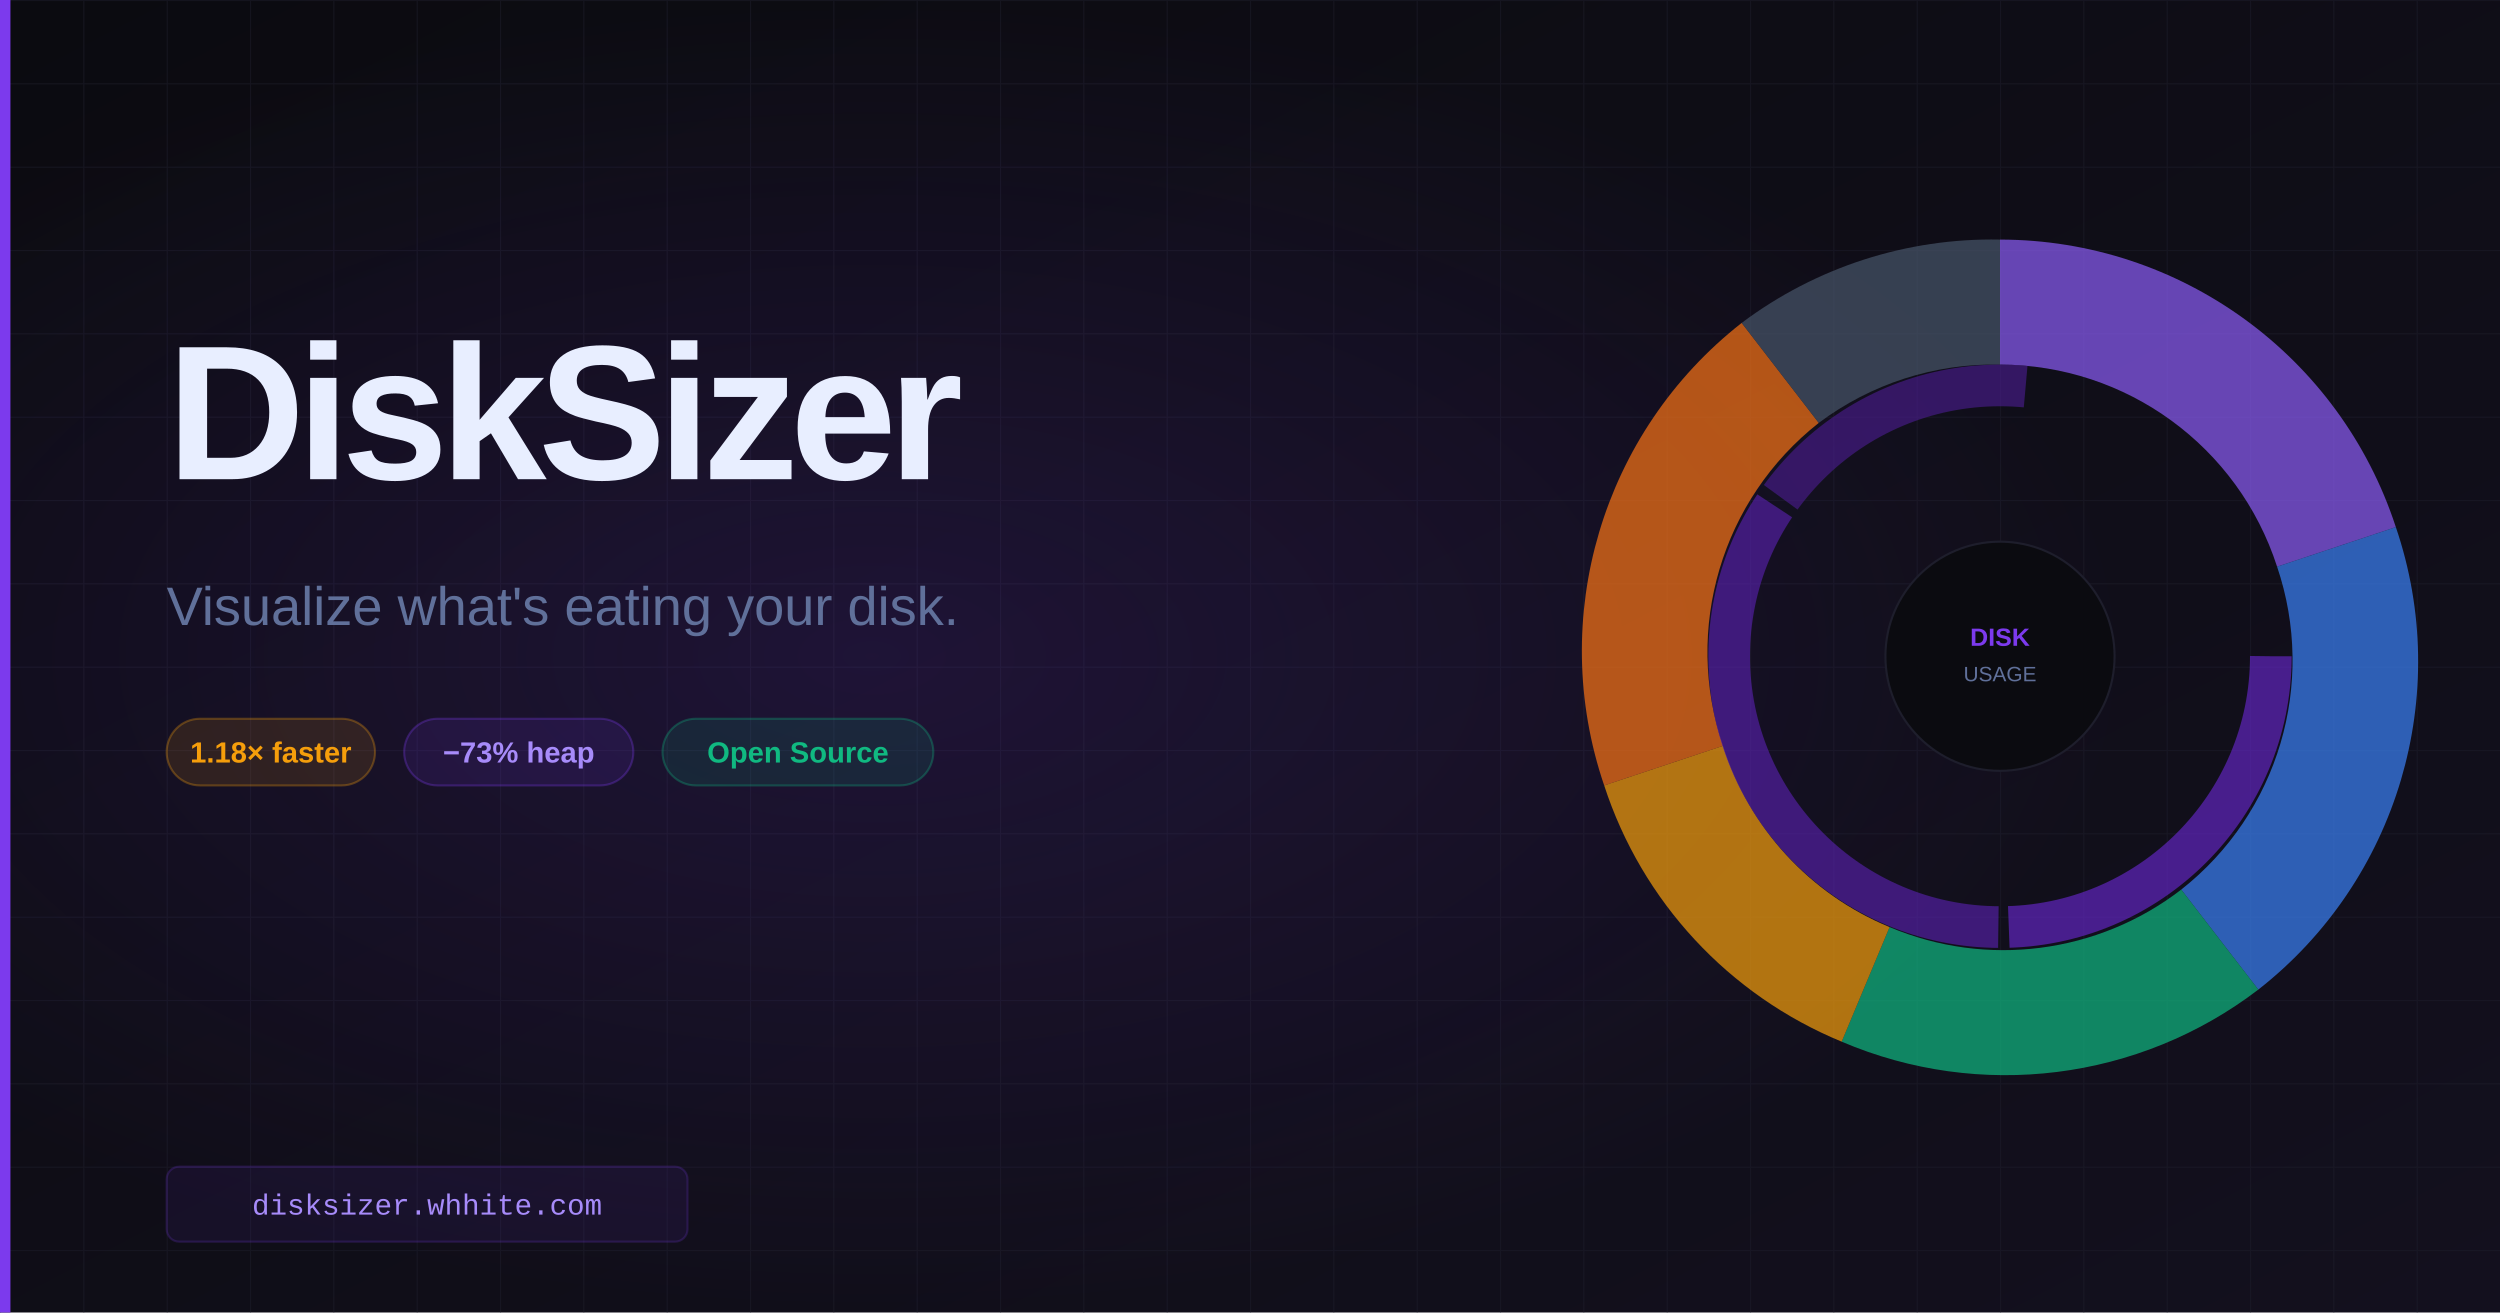
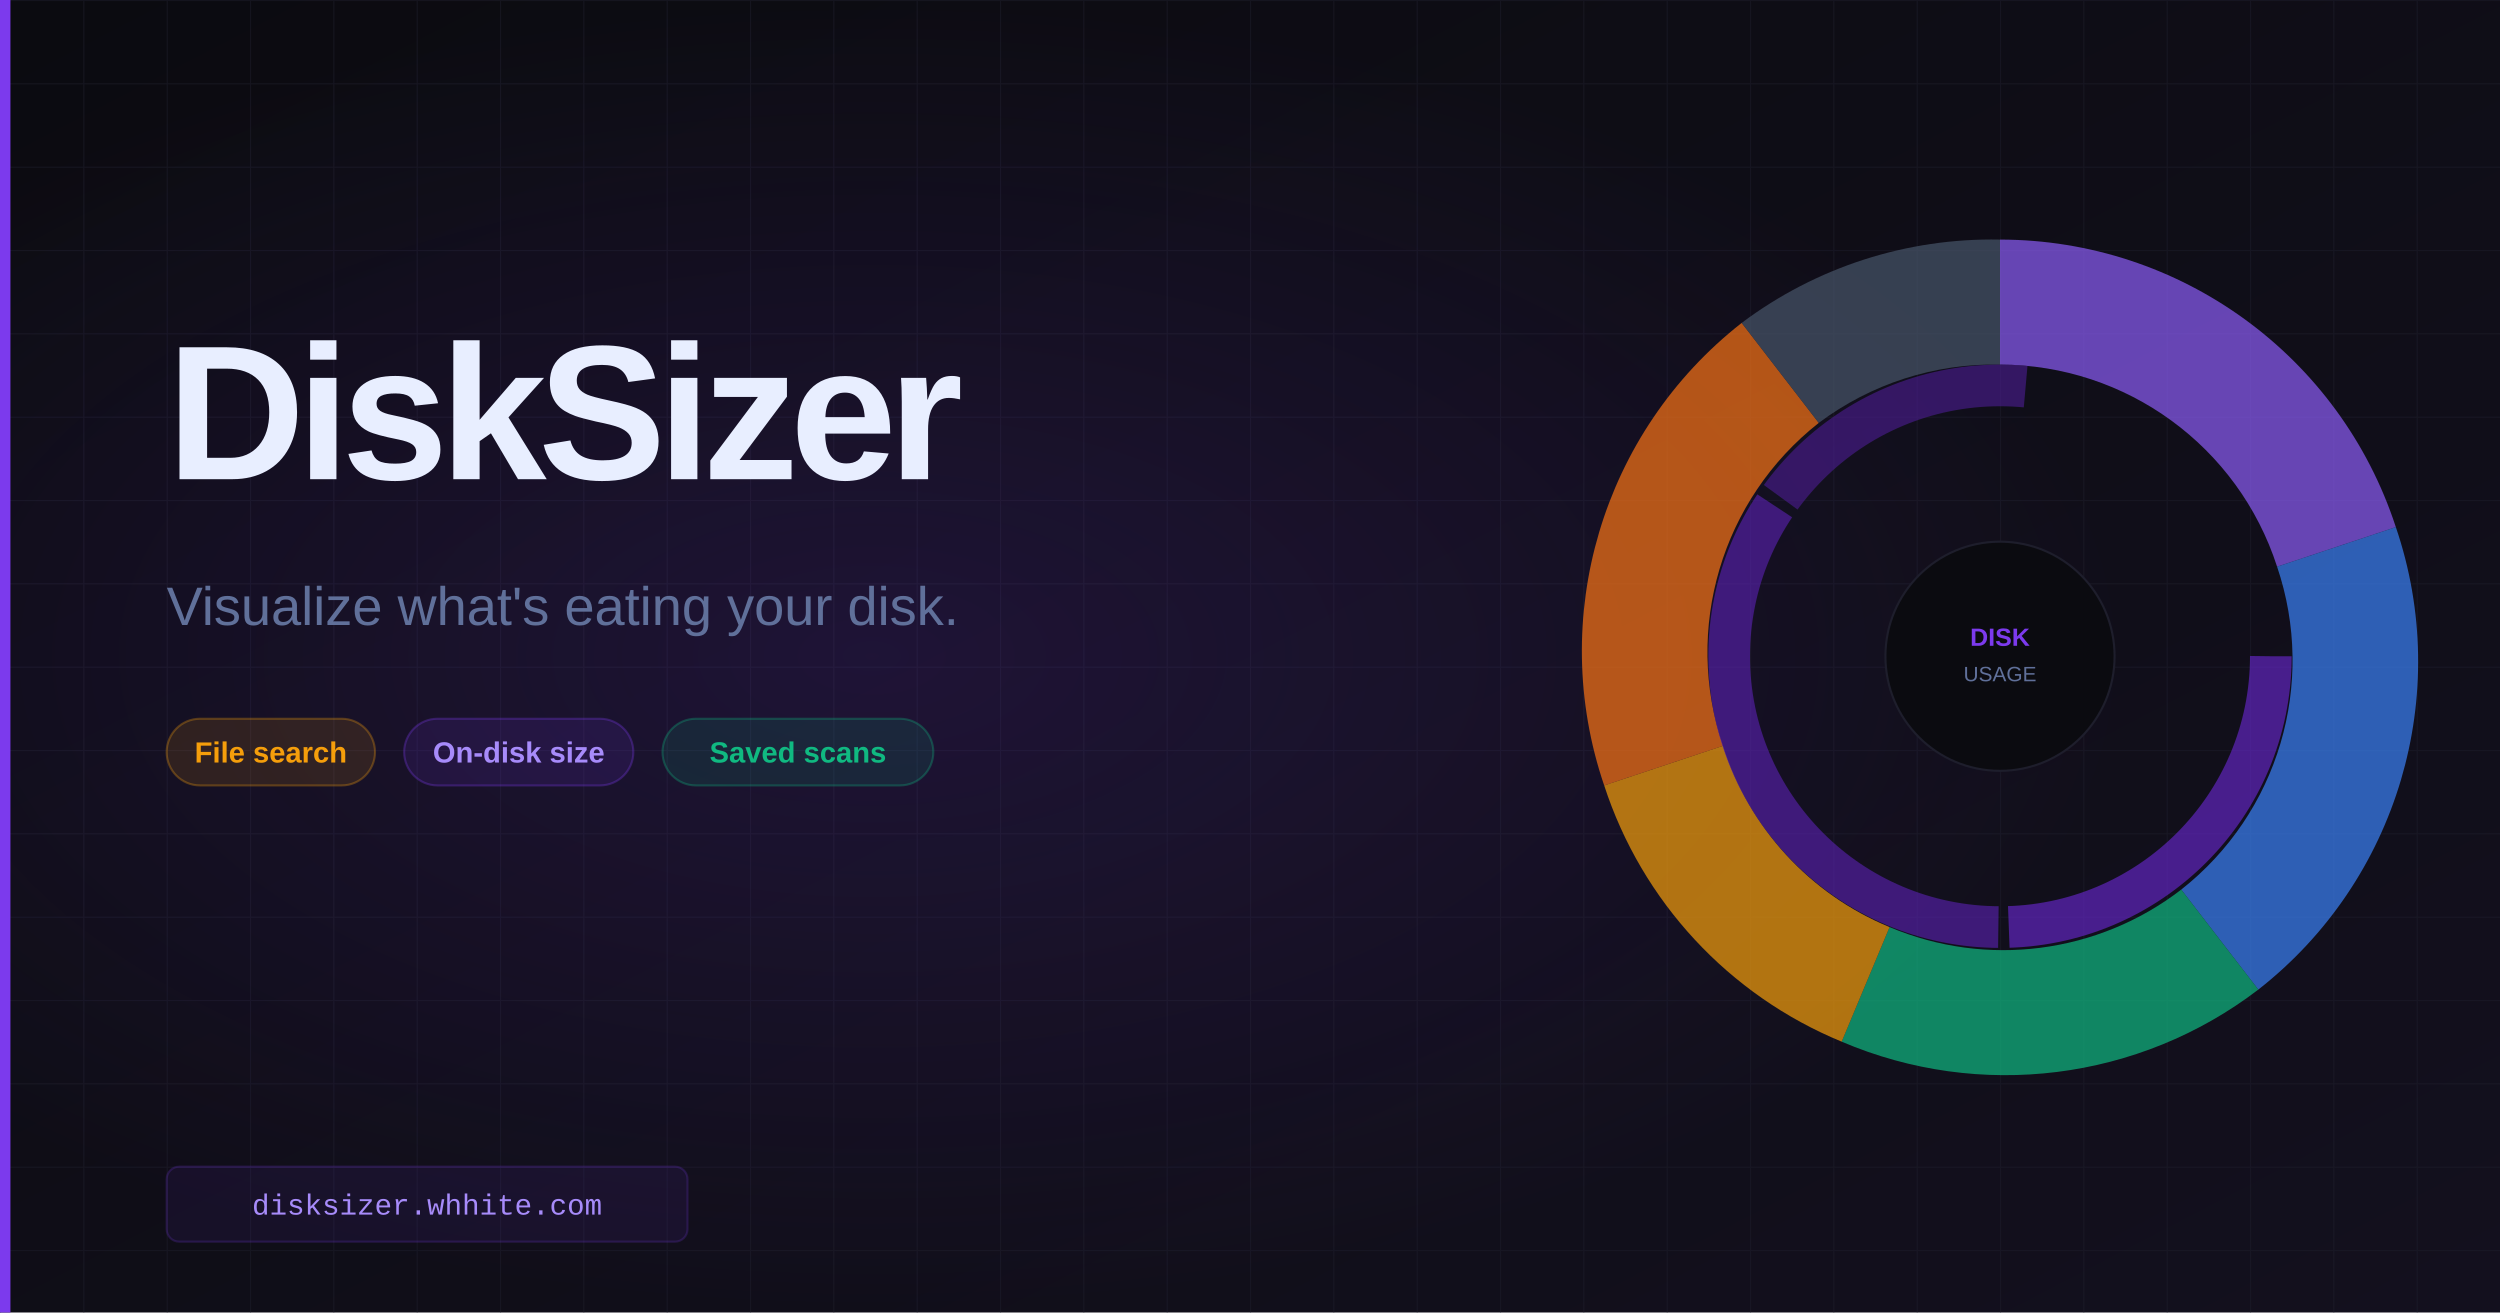
<svg xmlns="http://www.w3.org/2000/svg" width="1200" height="630" viewBox="0 0 1200 630">
  <defs>
    <linearGradient id="bg" x1="0%" y1="0%" x2="100%" y2="100%">
      <stop offset="0%" style="stop-color:#0B0B10" />
      <stop offset="100%" style="stop-color:#13101E" />
    </linearGradient>
    <radialGradient id="glow" cx="35%" cy="50%" r="50%">
      <stop offset="0%" style="stop-color:#7C3AED;stop-opacity:0.15" />
      <stop offset="100%" style="stop-color:#7C3AED;stop-opacity:0" />
    </radialGradient>
    <pattern id="grid" width="40" height="40" patternUnits="userSpaceOnUse">
      <path d="M 40 0 L 0 0 0 40" fill="none" stroke="#1E1E2C" stroke-width="1" />
    </pattern>
  </defs>
  <rect width="1200" height="630" fill="url(#bg)" />
  <rect width="1200" height="630" fill="url(#grid)" opacity="0.5" />
  <rect width="1200" height="630" fill="url(#glow)" />
  <rect x="0" y="0" width="5" height="630" fill="#7C3AED" />
  <g transform="translate(960,315)">
    <path d="M0,-200 A200,200,0,0,1,190,-62 L133,-43 A140,140,0,0,0,0,-140 Z" fill="#8B5CF6" opacity="0.7" />
    <path d="M190,-62 A200,200,0,0,1,124,160 L87,112 A140,140,0,0,0,133,-43 Z" fill="#3B82F6" opacity="0.7" />
    <path d="M124,160 A200,200,0,0,1,-76,185 L-53,130 A140,140,0,0,0,87,112 Z" fill="#10B981" opacity="0.7" />
    <path d="M-76,185 A200,200,0,0,1,-190,62 L-133,43 A140,140,0,0,0,-53,130 Z" fill="#F59E0B" opacity="0.7" />
    <path d="M-190,62 A200,200,0,0,1,-124,-160 L-87,-112 A140,140,0,0,0,-133,43 Z" fill="#F97316" opacity="0.7" />
    <path d="M-124,-160 A200,200,0,0,1,0,-200 L0,-140 A140,140,0,0,0,-87,-112 Z" fill="#475569" opacity="0.7" />
    <circle cx="0" cy="0" r="130" fill="none" stroke="#6D28D9" stroke-width="20" stroke-dasharray="200 620" stroke-dashoffset="0" opacity="0.6" />
    <circle cx="0" cy="0" r="130" fill="none" stroke="#5B21B6" stroke-width="20" stroke-dasharray="280 620" stroke-dashoffset="-205" opacity="0.6" />
    <circle cx="0" cy="0" r="130" fill="none" stroke="#4C1D95" stroke-width="20" stroke-dasharray="135 620" stroke-dashoffset="-490" opacity="0.6" />
    <circle cx="0" cy="0" r="55" fill="#0B0B10" stroke="#1E1E2C" stroke-width="1" />
    <text x="0" y="-5" text-anchor="middle" font-family="'Outfit', Arial, sans-serif" font-size="12" font-weight="700" fill="#7C3AED">DISK</text>
    <text x="0" y="12" text-anchor="middle" font-family="Arial, sans-serif" font-size="10" fill="#60709A">USAGE</text>
  </g>
  <text x="80" y="230" font-family="'Outfit', 'Arial', sans-serif" font-size="92" font-weight="900" letter-spacing="-4" fill="#E8EEFF">DiskSizer</text>
  <text x="80" y="300" font-family="Arial, sans-serif" font-size="26" font-weight="400" fill="#60709A">Visualize what's eating your disk.</text>
  <rect x="80" y="345" width="100" height="32" rx="16" fill="rgba(245,158,11,0.12)" stroke="rgba(245,158,11,0.3)" stroke-width="1" />
-   <text x="130" y="366" text-anchor="middle" font-family="Arial, sans-serif" font-size="14" font-weight="700" fill="#F59E0B">1.18× faster</text>
+   <text x="130" y="366" text-anchor="middle" font-family="Arial, sans-serif" font-size="14" font-weight="700" fill="#F59E0B">File search</text>
  <rect x="194" y="345" width="110" height="32" rx="16" fill="rgba(124,58,237,0.12)" stroke="rgba(124,58,237,0.3)" stroke-width="1" />
-   <text x="249" y="366" text-anchor="middle" font-family="Arial, sans-serif" font-size="14" font-weight="700" fill="#A78BFA">−73% heap</text>
+   <text x="249" y="366" text-anchor="middle" font-family="Arial, sans-serif" font-size="14" font-weight="700" fill="#A78BFA">On-disk size</text>
  <rect x="318" y="345" width="130" height="32" rx="16" fill="rgba(16,185,129,0.12)" stroke="rgba(16,185,129,0.3)" stroke-width="1" />
-   <text x="383" y="366" text-anchor="middle" font-family="Arial, sans-serif" font-size="14" font-weight="700" fill="#10B981">Open Source</text>
+   <text x="383" y="366" text-anchor="middle" font-family="Arial, sans-serif" font-size="14" font-weight="700" fill="#10B981">Saved scans</text>
  <rect x="80" y="560" width="250" height="36" rx="6" fill="rgba(124,58,237,0.08)" stroke="rgba(124,58,237,0.2)" stroke-width="1" />
  <text x="205" y="583" text-anchor="middle" font-family="'Courier New', monospace" font-size="14" fill="#A78BFA">disksizer.whhite.com</text>
</svg>
